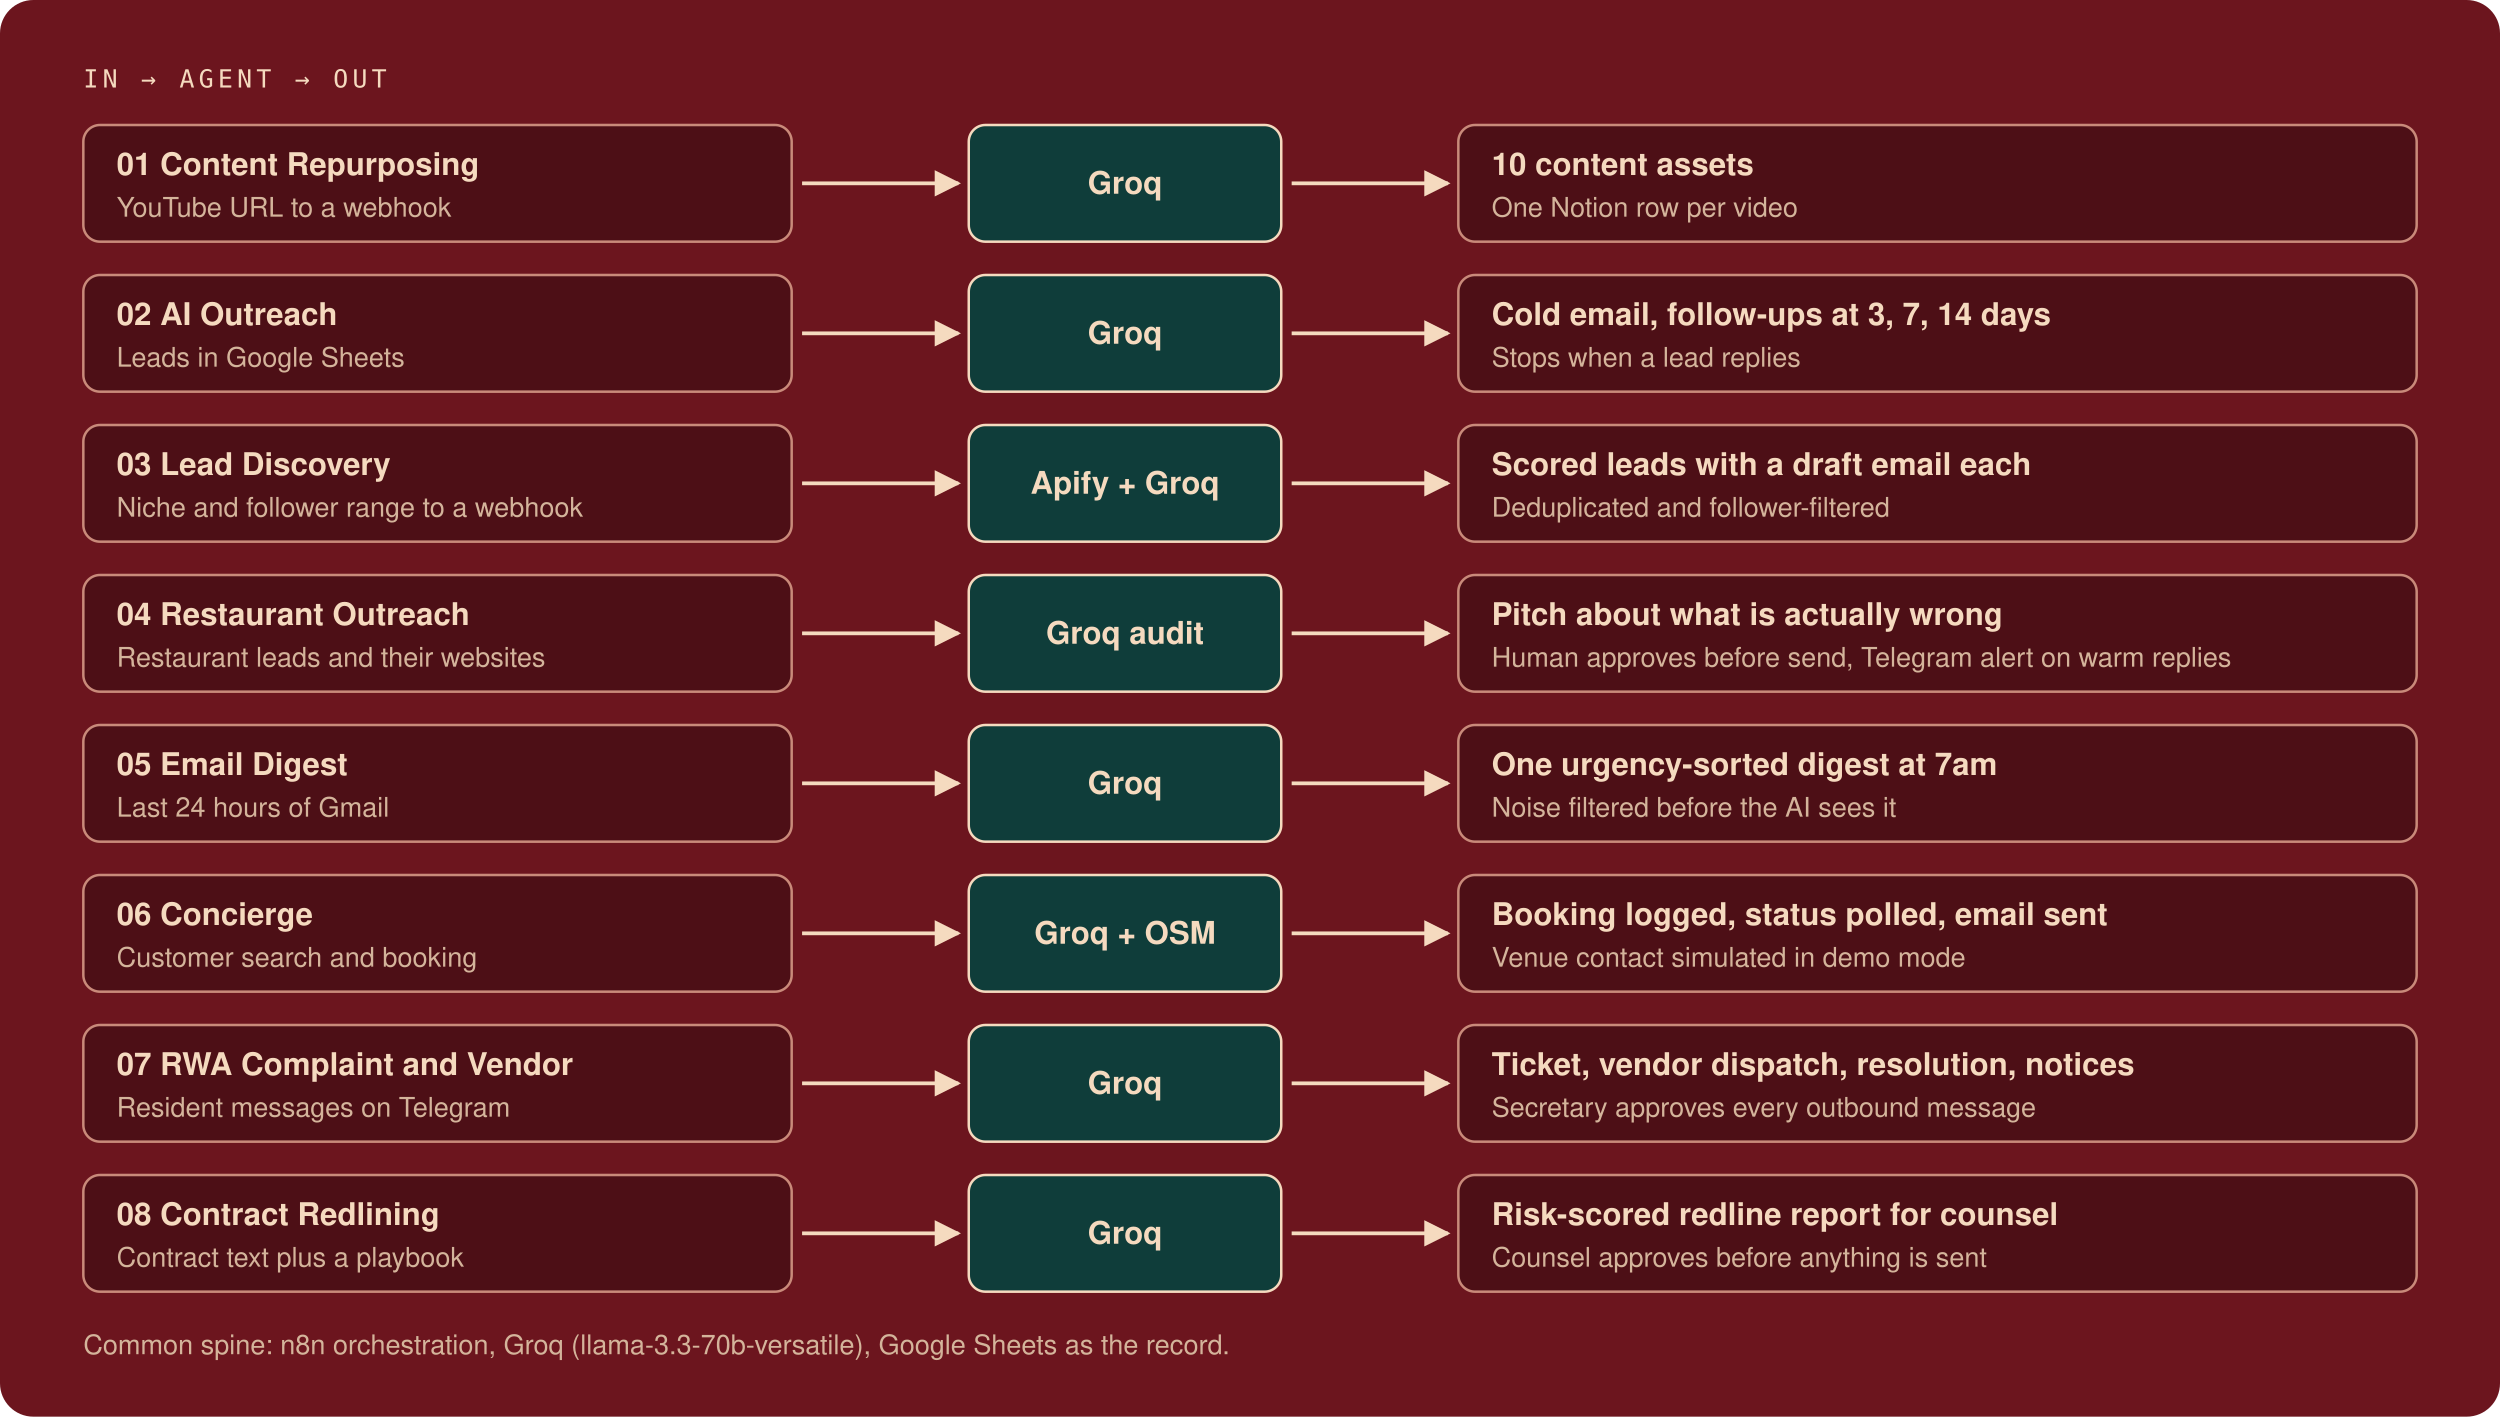
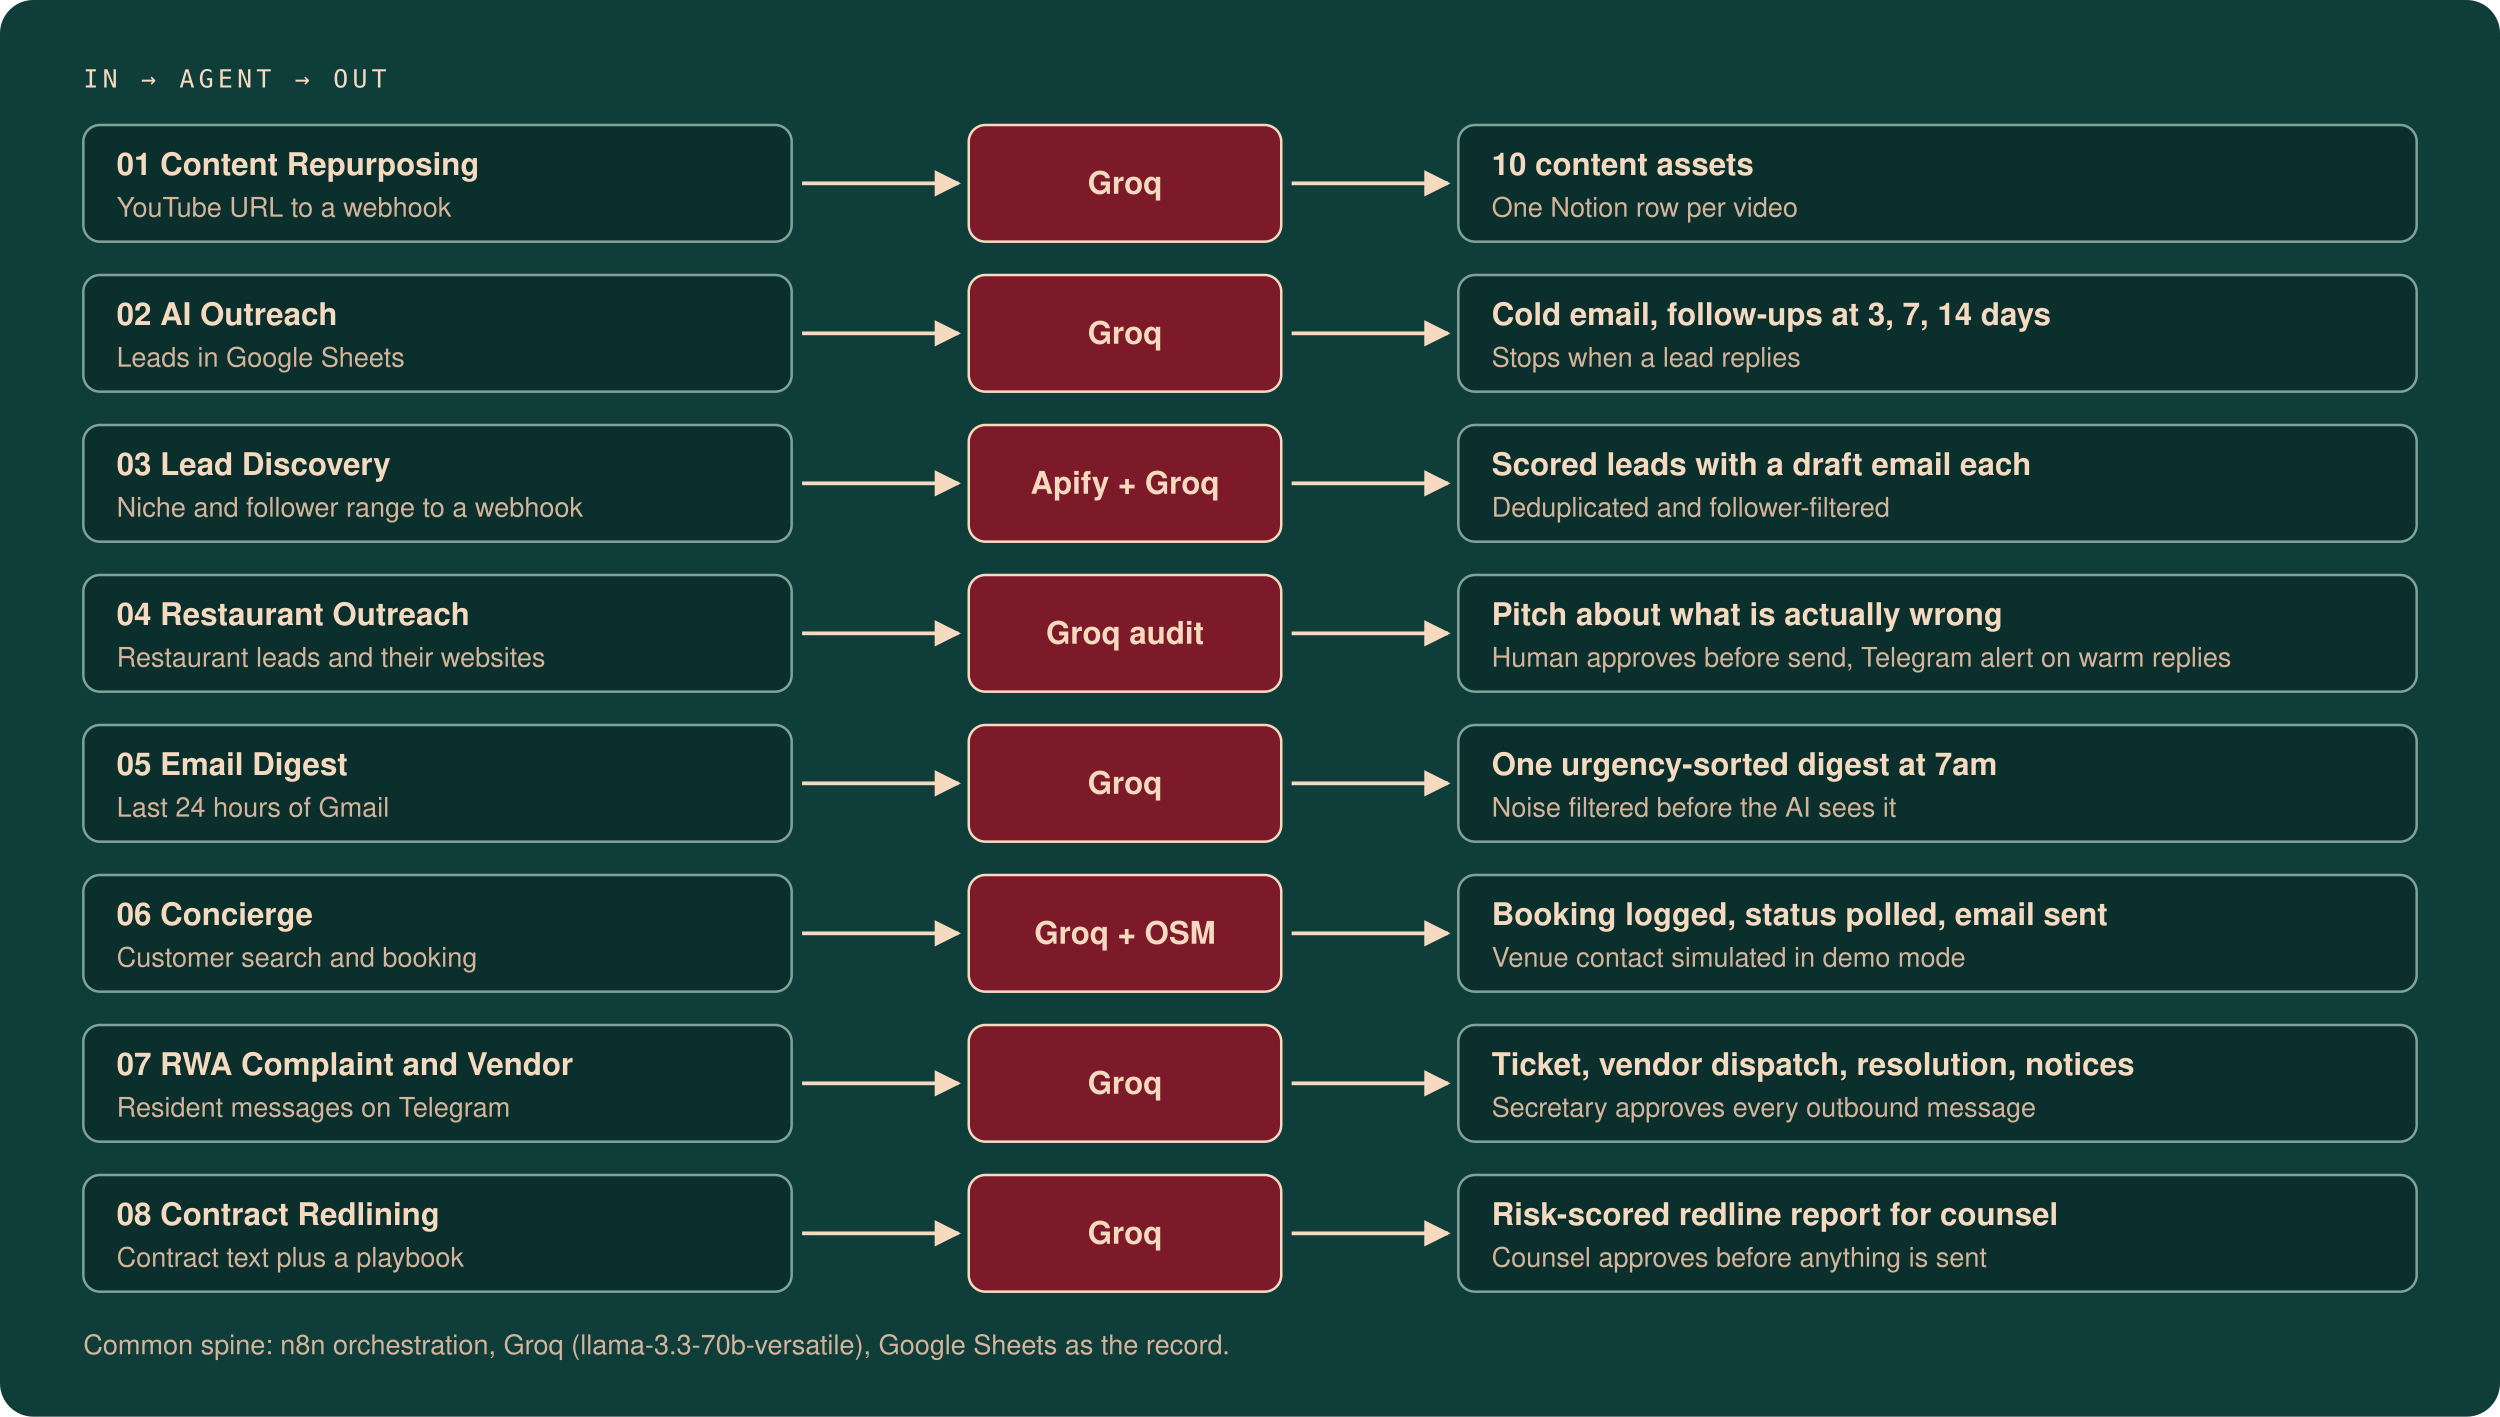
<svg xmlns="http://www.w3.org/2000/svg" viewBox="0 0 1200 680" width="1200" height="680" role="img" aria-label="What goes in and what comes out of each agent">
  <defs>
    <marker id="a" viewBox="0 0 10 10" refX="9" refY="5" markerWidth="7" markerHeight="7" orient="auto">
      <path d="M0 0L10 5L0 10z" fill="#F5DABF" />
    </marker>
    <style>
      .t{font-family:'Segoe UI',Helvetica,Arial,sans-serif;fill:#F5DABF;font-size:15px;font-weight:600}
      .s{font-family:'Segoe UI',Helvetica,Arial,sans-serif;fill:#d4b49b;font-size:13px}
      .n{font-family:'SF Mono',Menlo,Consolas,monospace;fill:#F5DABF;font-size:12px;letter-spacing:2px}
-       .b{fill:#4d0f16;stroke:#c98a7a;stroke-width:1.2}
-       .h{fill:#0F3D3A;stroke:#F5DABF;stroke-width:1.2}
+       .b{fill:#0b2f2d;stroke:#7fa39a;stroke-width:1.2}
+       .h{fill:#7d1a29;stroke:#F5DABF;stroke-width:1.2}
      .ar{stroke:#F5DABF;stroke-width:1.8;fill:none;marker-end:url(#a)}
    </style>
  </defs>
-   <rect width="1200" height="680" rx="16" fill="#6C151E" />
+   <rect width="1200" height="680" rx="16" fill="#0F3D3A" />
  <text x="40" y="42" class="n">IN  →  AGENT  →  OUT</text>
  <g transform="translate(40,60)">
    <rect x="0" y="0" width="340" height="56" rx="8" class="b" />
    <text x="16" y="24" class="t">01 Content Repurposing</text>
    <text x="16" y="44" class="s">YouTube URL to a webhook</text>
    <path d="M345 28H420" class="ar" />
    <rect x="425" y="0" width="150" height="56" rx="8" class="h" />
    <text x="500" y="33" text-anchor="middle" class="t">Groq</text>
    <path d="M580 28H655" class="ar" />
    <rect x="660" y="0" width="460" height="56" rx="8" class="b" />
    <text x="676" y="24" class="t">10 content assets</text>
    <text x="676" y="44" class="s">One Notion row per video</text>
    <rect x="0" y="72" width="340" height="56" rx="8" class="b" />
    <text x="16" y="96" class="t">02 AI Outreach</text>
    <text x="16" y="116" class="s">Leads in Google Sheets</text>
    <path d="M345 100H420" class="ar" />
    <rect x="425" y="72" width="150" height="56" rx="8" class="h" />
    <text x="500" y="105" text-anchor="middle" class="t">Groq</text>
    <path d="M580 100H655" class="ar" />
    <rect x="660" y="72" width="460" height="56" rx="8" class="b" />
    <text x="676" y="96" class="t">Cold email, follow-ups at 3, 7, 14 days</text>
    <text x="676" y="116" class="s">Stops when a lead replies</text>
    <rect x="0" y="144" width="340" height="56" rx="8" class="b" />
    <text x="16" y="168" class="t">03 Lead Discovery</text>
    <text x="16" y="188" class="s">Niche and follower range to a webhook</text>
    <path d="M345 172H420" class="ar" />
    <rect x="425" y="144" width="150" height="56" rx="8" class="h" />
    <text x="500" y="177" text-anchor="middle" class="t">Apify + Groq</text>
    <path d="M580 172H655" class="ar" />
    <rect x="660" y="144" width="460" height="56" rx="8" class="b" />
    <text x="676" y="168" class="t">Scored leads with a draft email each</text>
    <text x="676" y="188" class="s">Deduplicated and follower-filtered</text>
    <rect x="0" y="216" width="340" height="56" rx="8" class="b" />
    <text x="16" y="240" class="t">04 Restaurant Outreach</text>
    <text x="16" y="260" class="s">Restaurant leads and their websites</text>
    <path d="M345 244H420" class="ar" />
    <rect x="425" y="216" width="150" height="56" rx="8" class="h" />
    <text x="500" y="249" text-anchor="middle" class="t">Groq audit</text>
    <path d="M580 244H655" class="ar" />
    <rect x="660" y="216" width="460" height="56" rx="8" class="b" />
    <text x="676" y="240" class="t">Pitch about what is actually wrong</text>
    <text x="676" y="260" class="s">Human approves before send, Telegram alert on warm replies</text>
    <rect x="0" y="288" width="340" height="56" rx="8" class="b" />
    <text x="16" y="312" class="t">05 Email Digest</text>
    <text x="16" y="332" class="s">Last 24 hours of Gmail</text>
    <path d="M345 316H420" class="ar" />
    <rect x="425" y="288" width="150" height="56" rx="8" class="h" />
    <text x="500" y="321" text-anchor="middle" class="t">Groq</text>
    <path d="M580 316H655" class="ar" />
    <rect x="660" y="288" width="460" height="56" rx="8" class="b" />
    <text x="676" y="312" class="t">One urgency-sorted digest at 7am</text>
    <text x="676" y="332" class="s">Noise filtered before the AI sees it</text>
    <rect x="0" y="360" width="340" height="56" rx="8" class="b" />
    <text x="16" y="384" class="t">06 Concierge</text>
    <text x="16" y="404" class="s">Customer search and booking</text>
    <path d="M345 388H420" class="ar" />
    <rect x="425" y="360" width="150" height="56" rx="8" class="h" />
    <text x="500" y="393" text-anchor="middle" class="t">Groq + OSM</text>
    <path d="M580 388H655" class="ar" />
    <rect x="660" y="360" width="460" height="56" rx="8" class="b" />
    <text x="676" y="384" class="t">Booking logged, status polled, email sent</text>
    <text x="676" y="404" class="s">Venue contact simulated in demo mode</text>
    <rect x="0" y="432" width="340" height="56" rx="8" class="b" />
    <text x="16" y="456" class="t">07 RWA Complaint and Vendor</text>
    <text x="16" y="476" class="s">Resident messages on Telegram</text>
    <path d="M345 460H420" class="ar" />
    <rect x="425" y="432" width="150" height="56" rx="8" class="h" />
    <text x="500" y="465" text-anchor="middle" class="t">Groq</text>
    <path d="M580 460H655" class="ar" />
    <rect x="660" y="432" width="460" height="56" rx="8" class="b" />
    <text x="676" y="456" class="t">Ticket, vendor dispatch, resolution, notices</text>
    <text x="676" y="476" class="s">Secretary approves every outbound message</text>
    <rect x="0" y="504" width="340" height="56" rx="8" class="b" />
    <text x="16" y="528" class="t">08 Contract Redlining</text>
    <text x="16" y="548" class="s">Contract text plus a playbook</text>
    <path d="M345 532H420" class="ar" />
    <rect x="425" y="504" width="150" height="56" rx="8" class="h" />
    <text x="500" y="537" text-anchor="middle" class="t">Groq</text>
    <path d="M580 532H655" class="ar" />
    <rect x="660" y="504" width="460" height="56" rx="8" class="b" />
    <text x="676" y="528" class="t">Risk-scored redline report for counsel</text>
    <text x="676" y="548" class="s">Counsel approves before anything is sent</text>
  </g>
  <text x="40" y="650" class="s">Common spine: n8n orchestration, Groq (llama-3.3-70b-versatile), Google Sheets as the record.</text>
</svg>
